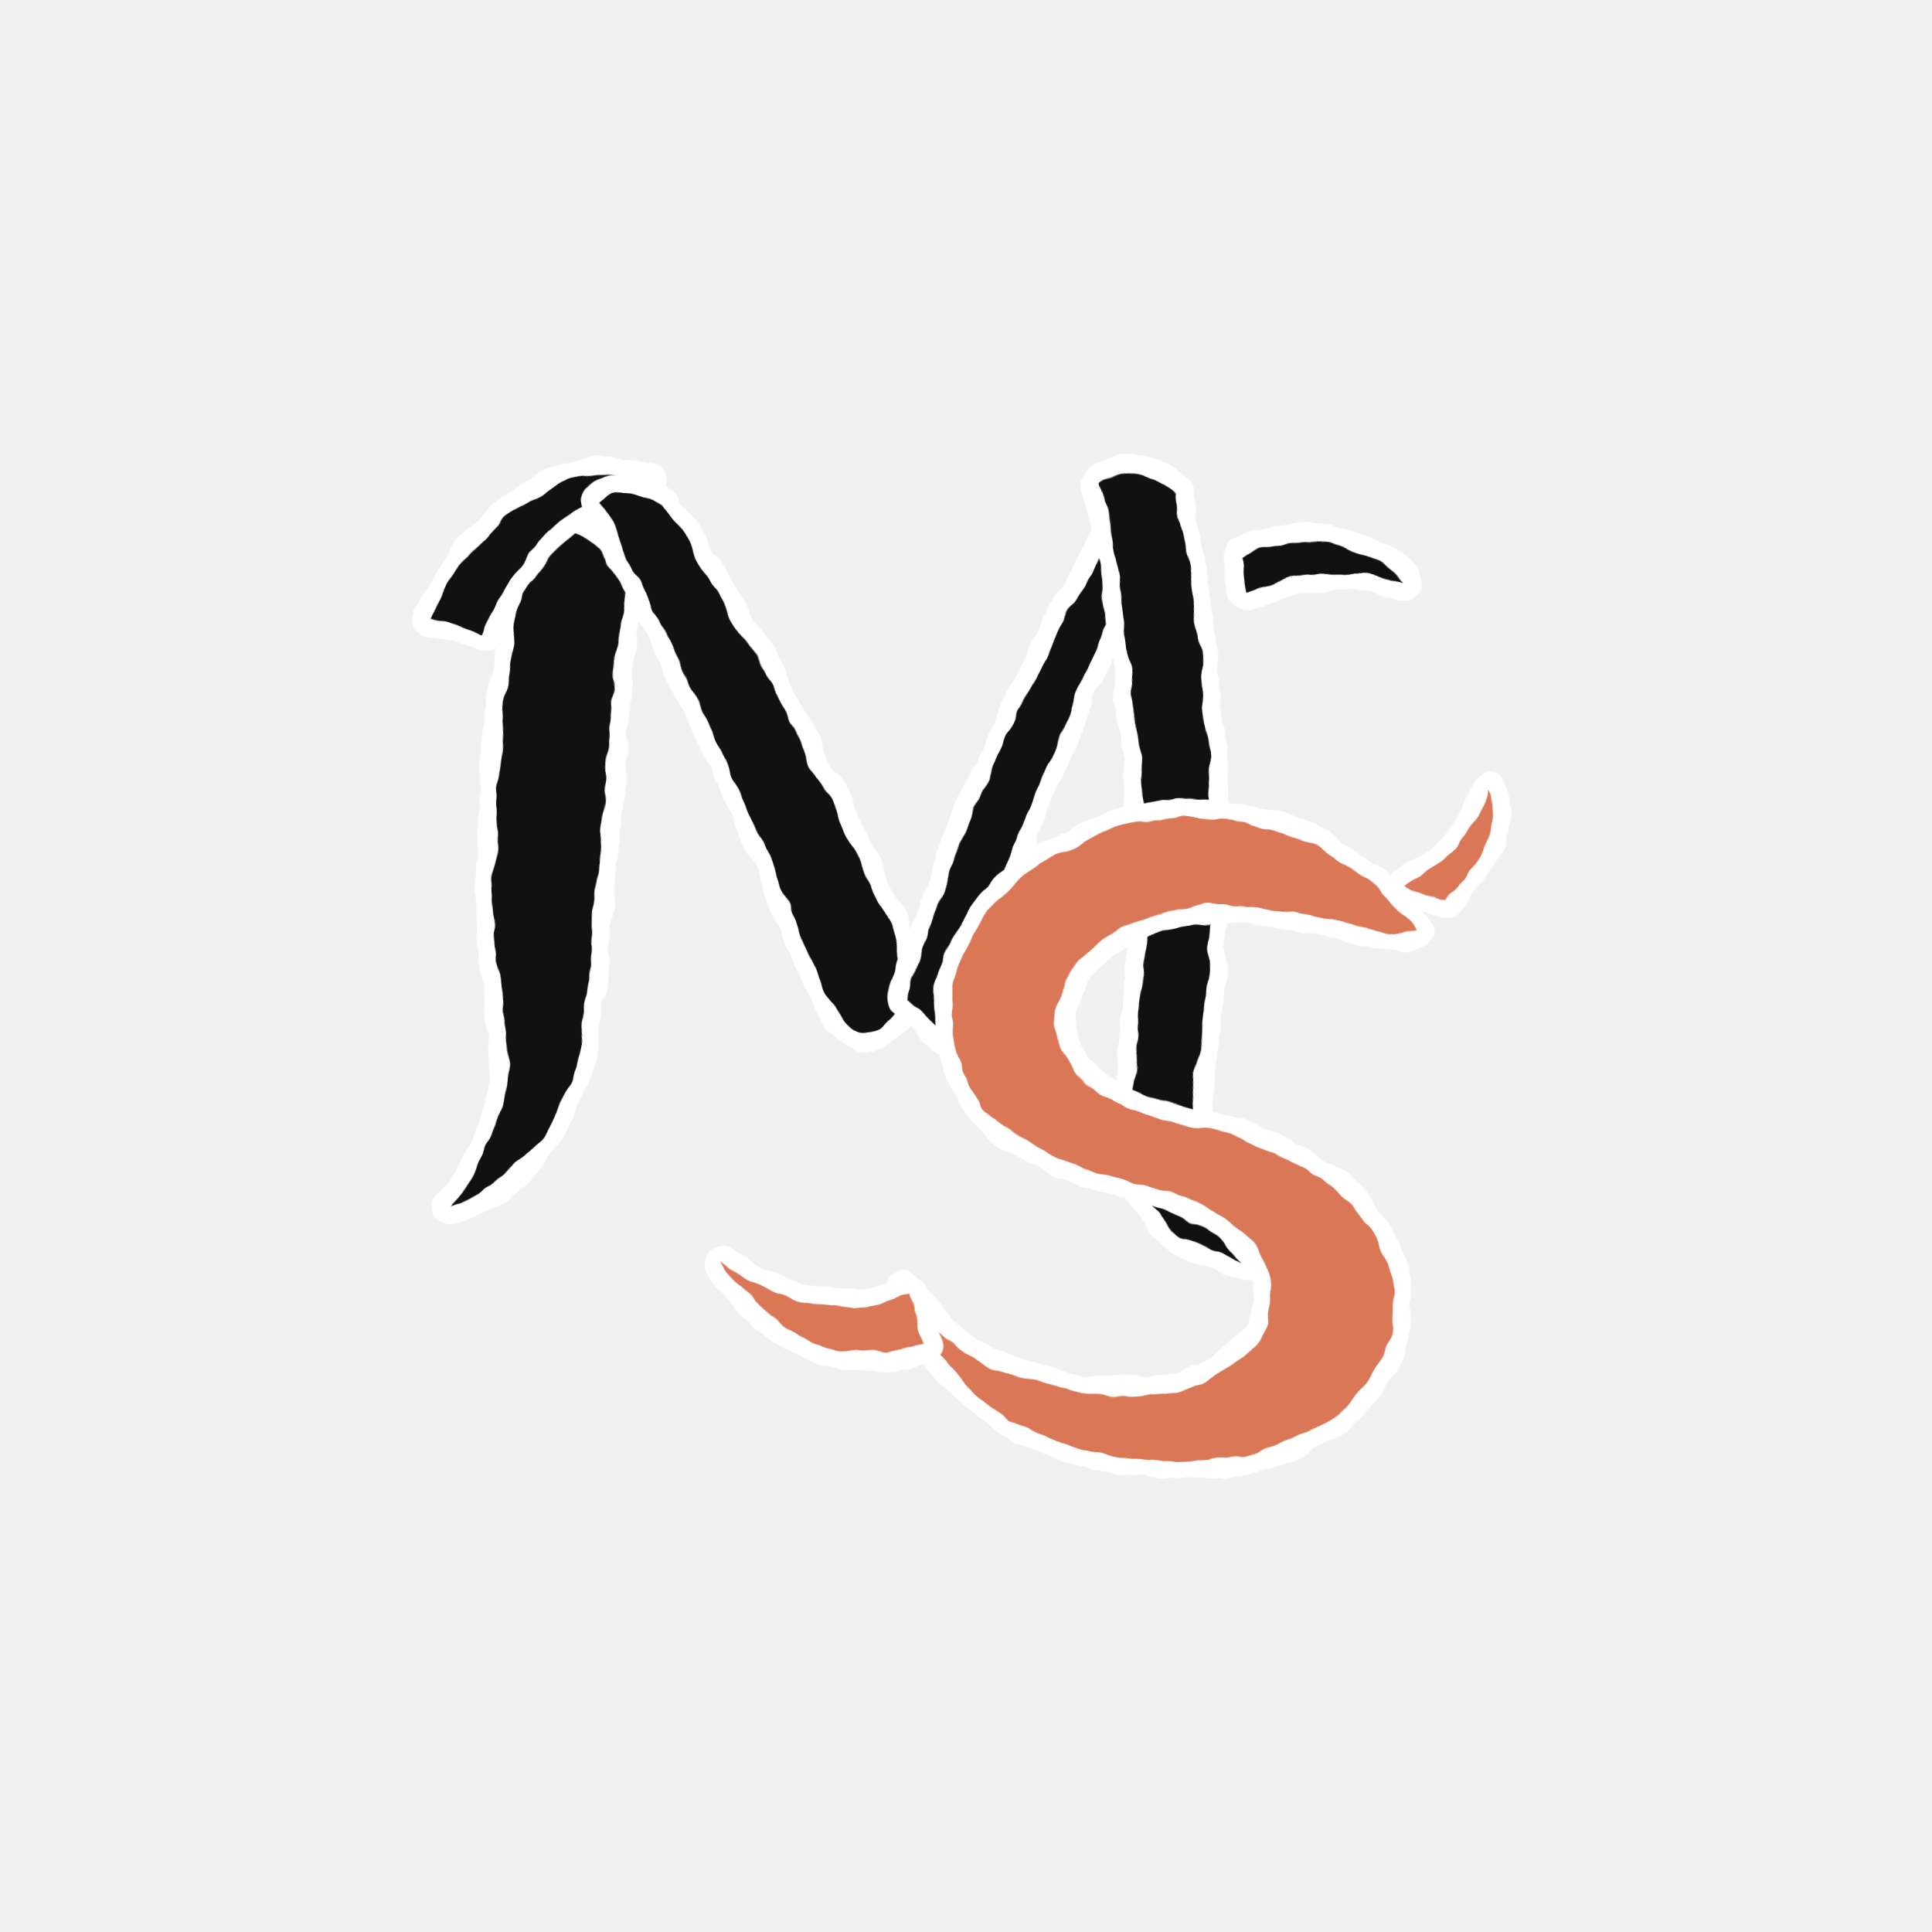
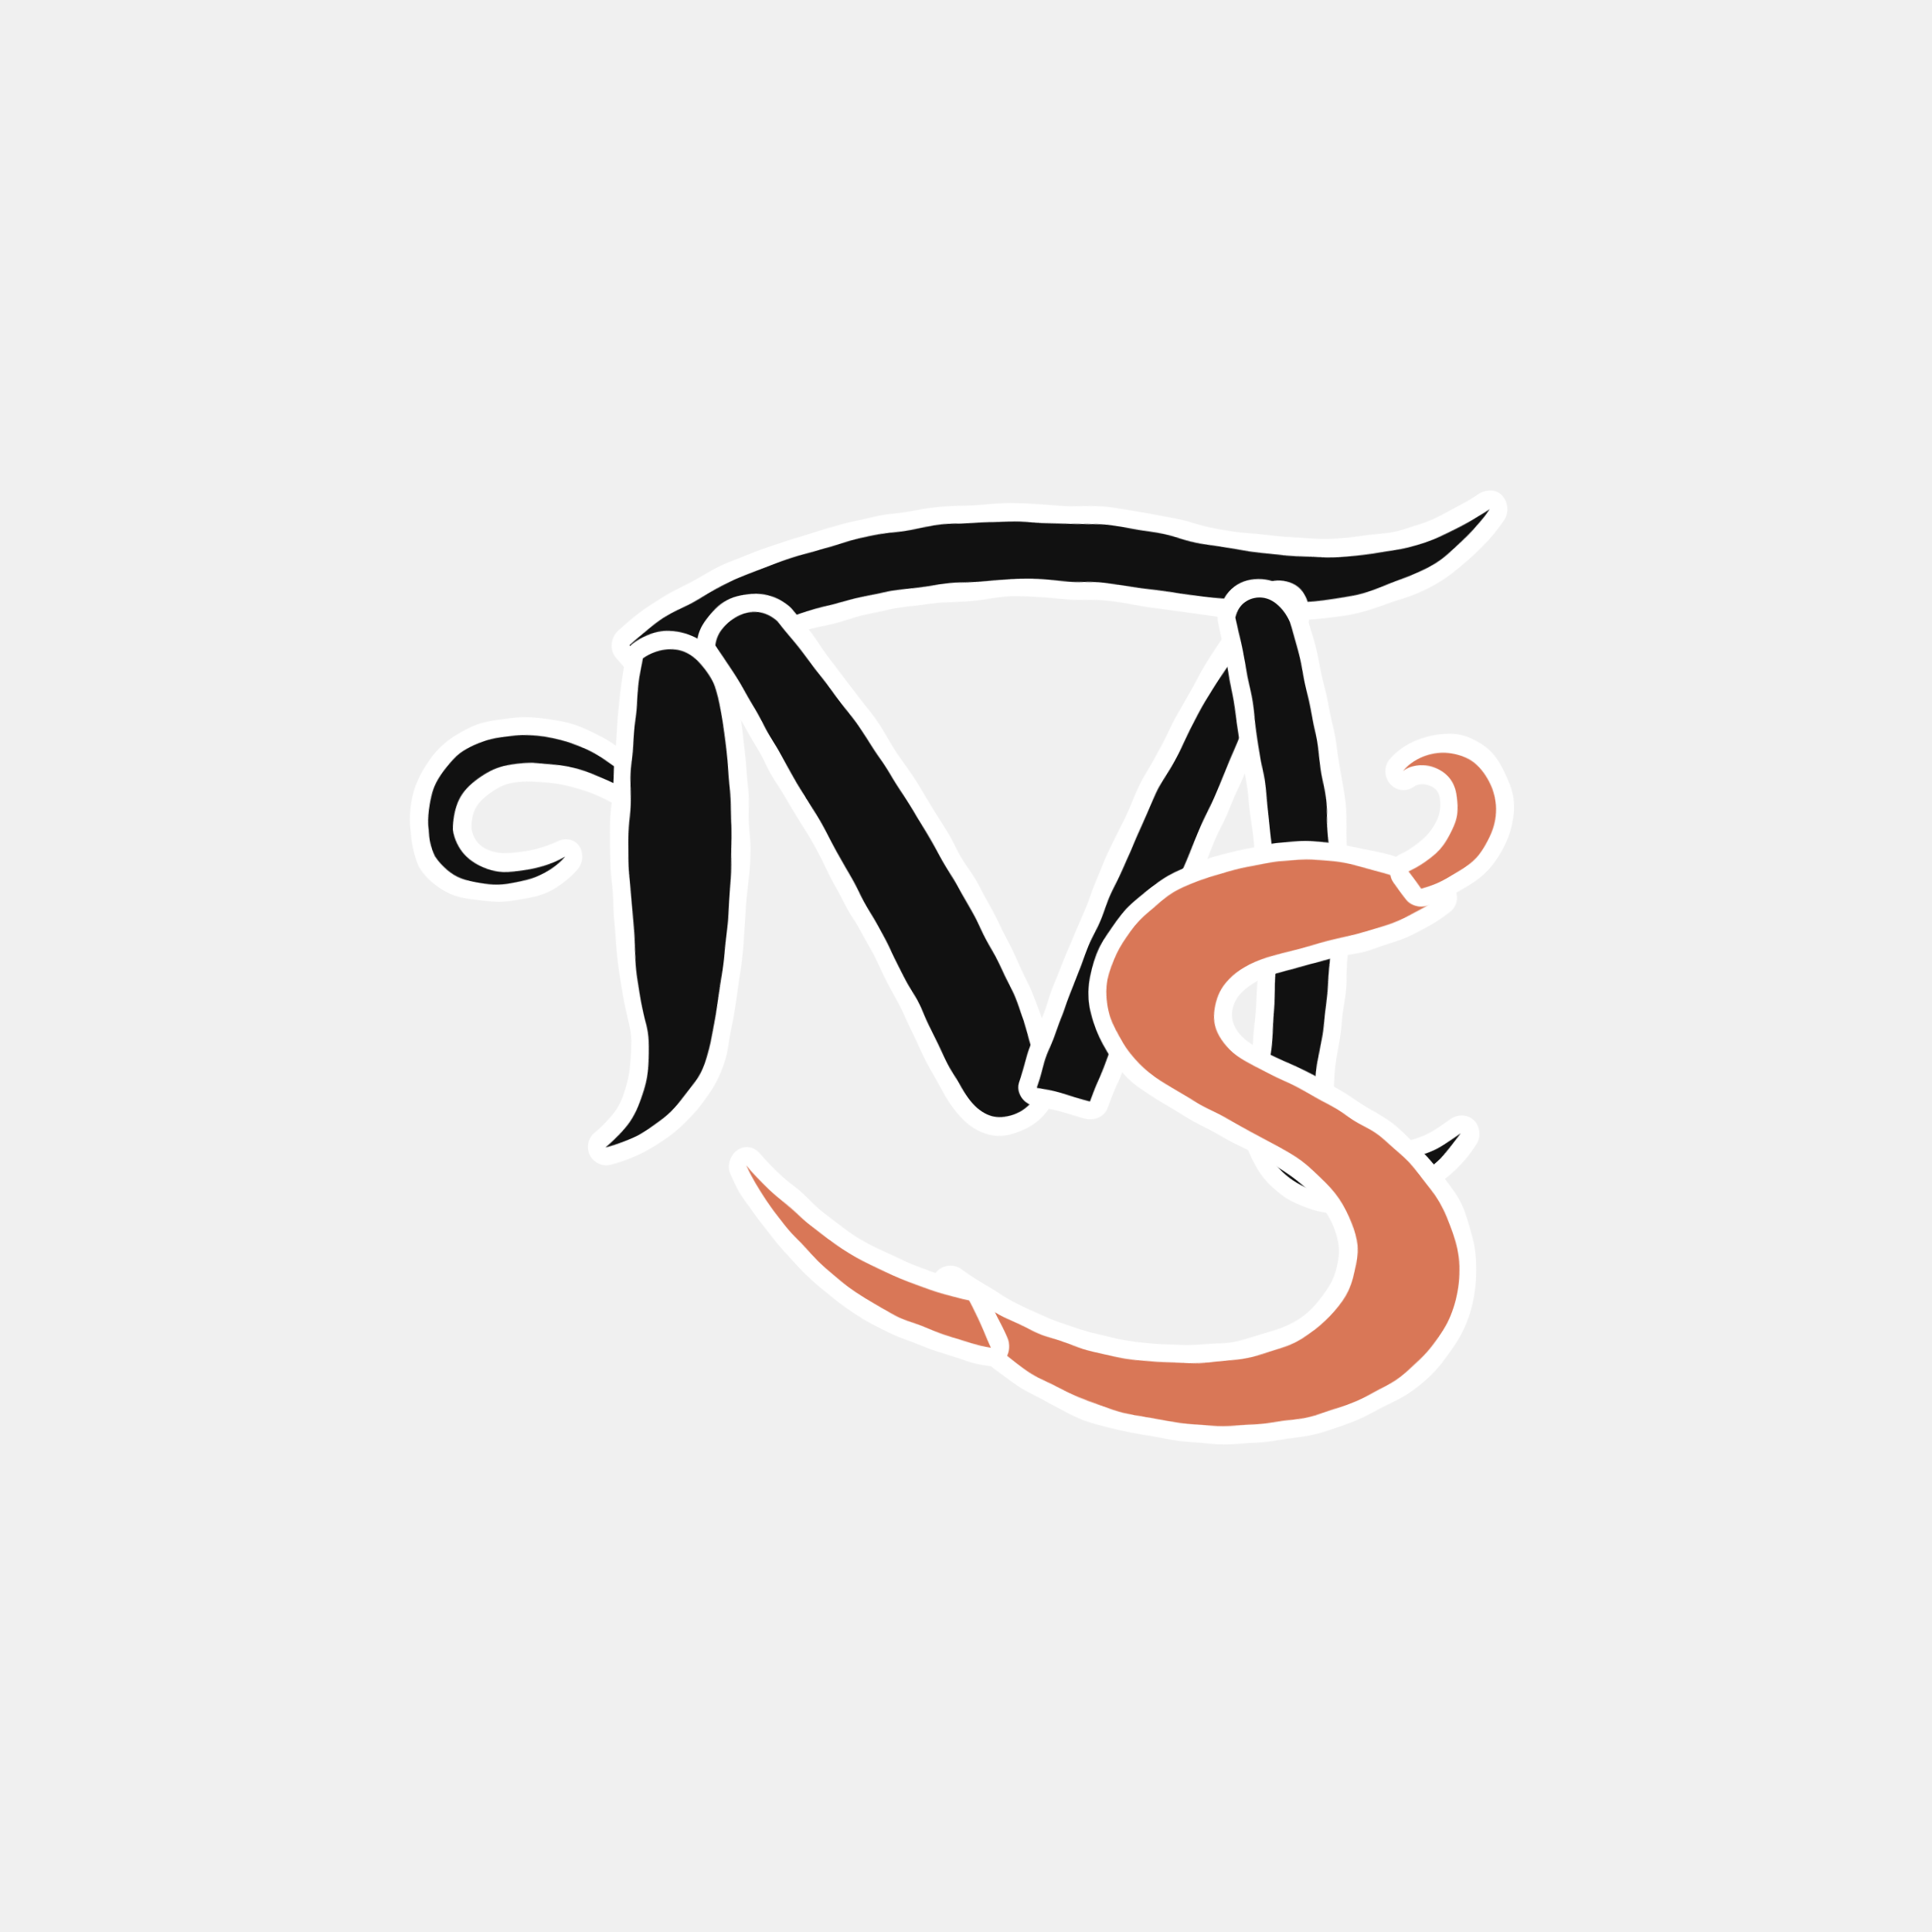
<svg xmlns="http://www.w3.org/2000/svg" viewBox="0 0 512 512" width="512" height="512">
  <defs>
-     <filter id="pinceau" x="-10%" y="-10%" width="120%" height="120%">
-       <feTurbulence type="fractalNoise" baseFrequency="0.05" numOctaves="3" seed="11" result="bruit" />
-       <feDisplacementMap in="SourceGraphic" in2="bruit" scale="5" xChannelSelector="R" yChannelSelector="G" />
+     <filter id="encre" x="-5%" y="-5%" width="110%" height="110%">
+       <feTurbulence type="fractalNoise" baseFrequency="0.035" numOctaves="2" seed="5" result="bruit" />
+       <feDisplacementMap in="SourceGraphic" in2="bruit" scale="2.5" xChannelSelector="R" yChannelSelector="G" />
    </filter>
  </defs>
-   <g transform="translate(256 256) scale(0.6) translate(-258 -265)">﻿
-   
- 
-   
- 
-   
-   <g filter="url(#pinceau)" fill="#111111" stroke="#FFFFFF" stroke-width="16" stroke-linejoin="round" paint-order="stroke">
-       <path d="M 70 70 C 52 130 44 210 54 290 C 58 322 52 346 30 372 C 56 362 78 340 86 306 C 98 236 98 150 108 96 C 100 80 84 70 70 70 Z" />
-       <path d="M 22 112 C 40 70 78 40 118 50 C 96 52 62 74 44 118 Z" />
-       <path d="M 96 60 C 128 120 160 190 196 276 C 206 300 224 300 232 276 C 230 252 214 224 198 192 C 172 140 146 94 124 62 C 114 54 102 54 96 60 Z" />
-       <path d="M 232 280 C 252 214 282 140 330 62 C 336 54 342 56 340 66 C 306 150 272 224 248 296 Z" />
-       <path d="M 318 52 C 336 140 344 250 330 330 C 326 360 340 382 380 396 C 352 372 354 344 360 312 C 372 230 366 132 350 56 C 342 46 326 44 318 52 Z" />
-       <path d="M 380 84 C 408 72 436 78 452 96 C 430 88 404 90 382 100 Z" />
+   <g transform="translate(256 256) scale(0.6) translate(-261 -292)">
+     <g filter="url(#encre)" fill="#111111" stroke="#FFFFFF" stroke-width="16" stroke-linejoin="round" paint-order="stroke">
+       <path d="M 24 232 C 22 206 40 190 64 190 C 104 190 140 226 150 270 C 144 232 112 204 70 202 C 48 202 34 214 34 232 C 36 250 58 256 84 244 C 70 258 38 262 26 244 C 24 240 24 236 24 232 Z" />
+       <path d="M 112 150 C 176 100 270 84 360 104 C 420 118 462 112 492 90 C 470 124 424 138 360 128 C 276 112 186 124 128 168 Z" />
+       <path d="M 118 156 C 112 200 108 262 120 318 C 124 338 118 358 102 372 C 124 366 142 352 148 326 C 160 268 160 206 150 170 C 146 154 130 148 118 156 Z" />
+       <path d="M 150 150 C 188 210 226 280 258 344 C 266 362 284 364 294 346 C 292 322 276 290 258 258 C 232 212 202 168 178 140 C 166 130 152 138 150 150 Z" />
+       <path d="M 292 346 C 314 280 346 204 392 134 C 398 126 408 130 404 140 C 372 214 340 286 316 352 Z" />
+       <path d="M 380 138 C 396 214 404 292 392 350 C 388 374 400 392 428 394 C 450 394 468 384 480 366 C 462 380 440 382 424 374 C 414 366 414 348 418 322 C 428 256 420 192 404 140 C 398 126 384 126 380 138 Z" />
    </g>
-     <g filter="url(#pinceau)" fill="#D97757" stroke="#FFFFFF" stroke-width="16" stroke-linejoin="round" paint-order="stroke">
-       <path d="M 456 250 C 430 214 392 196 346 200 C 292 206 246 246 252 296 C 256 330 288 350 330 360 C 370 370 396 388 392 416 C 388 446 346 462 300 452 C 270 446 246 432 230 408 C 244 448 288 482 346 484 C 410 486 450 452 446 408 C 442 368 404 346 360 336 C 322 328 298 316 298 290 C 298 262 330 238 368 238 C 404 238 438 252 456 250 Z" />
-       <path d="M 470 236 C 484 222 494 206 490 188 C 482 206 468 220 452 230 Z" />
-       <path d="M 232 410 C 206 420 176 416 150 396 C 172 430 208 444 240 432 Z" />
+     <g filter="url(#encre)" fill="#D97757" stroke="#FFFFFF" stroke-width="16" stroke-linejoin="round" paint-order="stroke">
+       <path d="M 470 262 C 446 246 410 240 376 250 C 332 264 312 296 330 326 C 346 352 392 360 420 388 C 444 412 436 450 396 462 C 350 476 292 462 254 432 C 276 478 336 500 394 494 C 454 488 488 450 476 410 C 464 372 420 352 388 336 C 366 324 364 304 386 292 C 410 280 446 280 470 262 Z" />
+       <path d="M 462 258 C 486 250 500 232 494 214 C 488 196 466 192 454 206 C 462 200 476 204 478 216 C 480 230 470 244 456 250 Z" />
+       <path d="M 262 440 C 226 432 190 410 164 380 C 186 424 226 452 272 460 Z" />
    </g>
  </g>
</svg>
